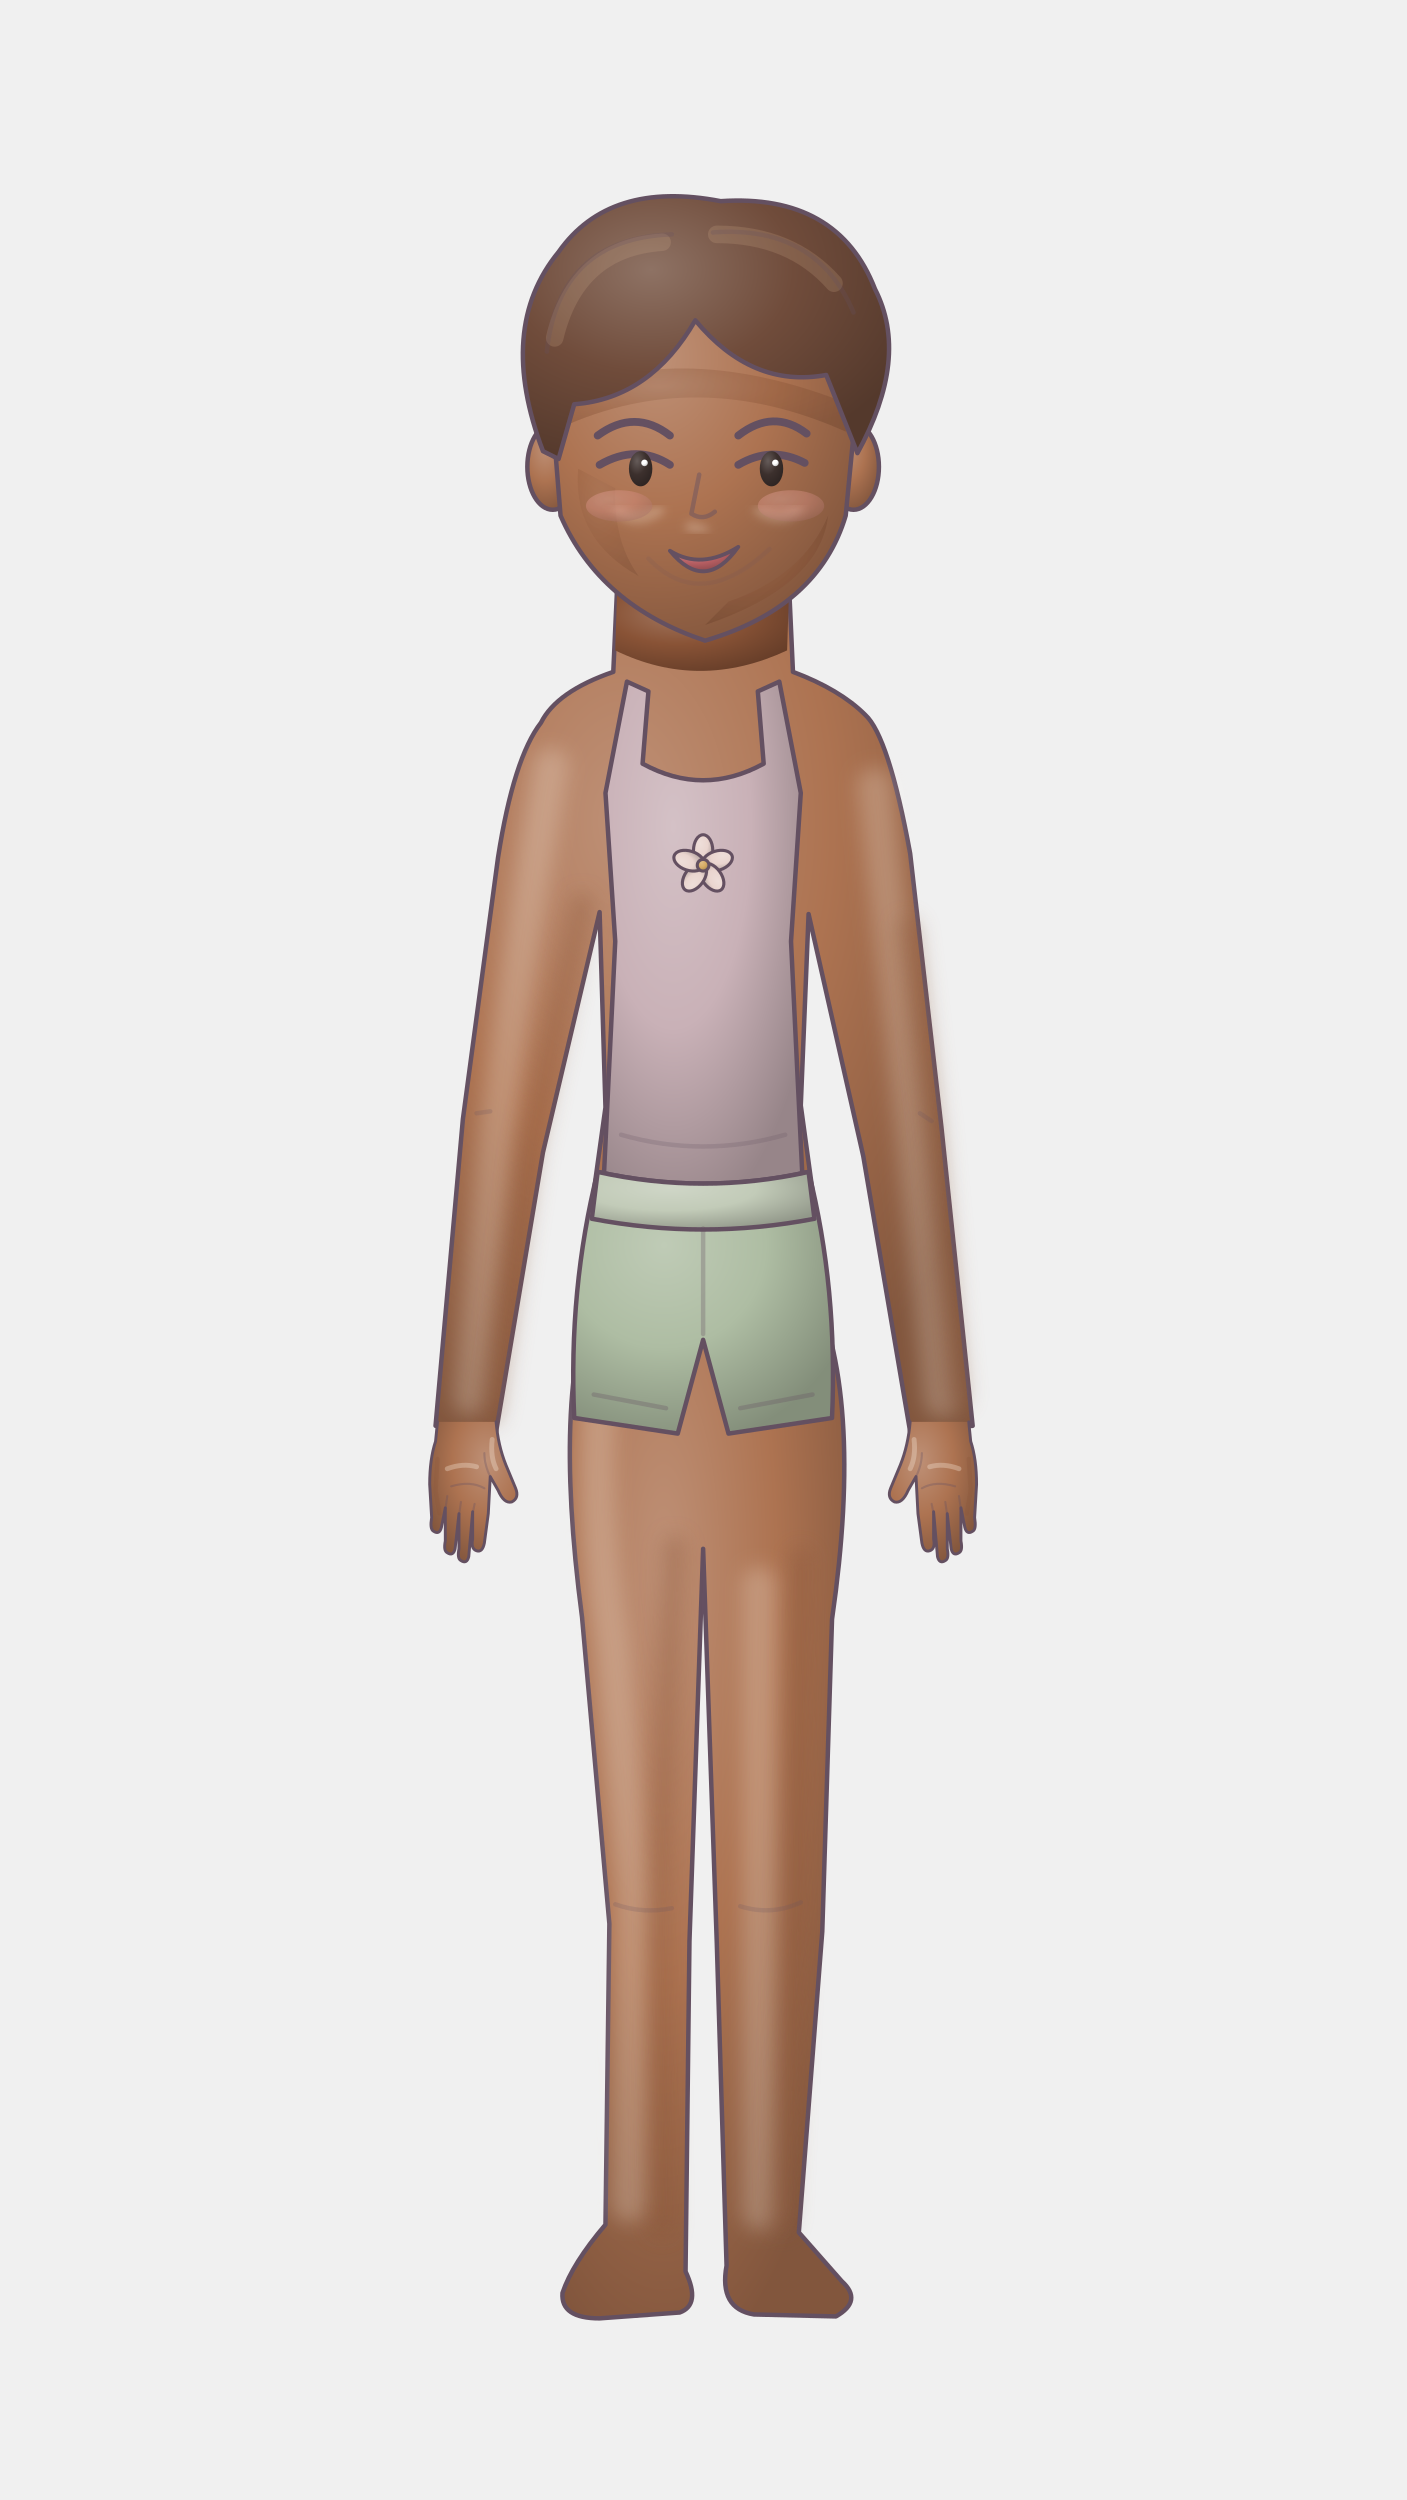
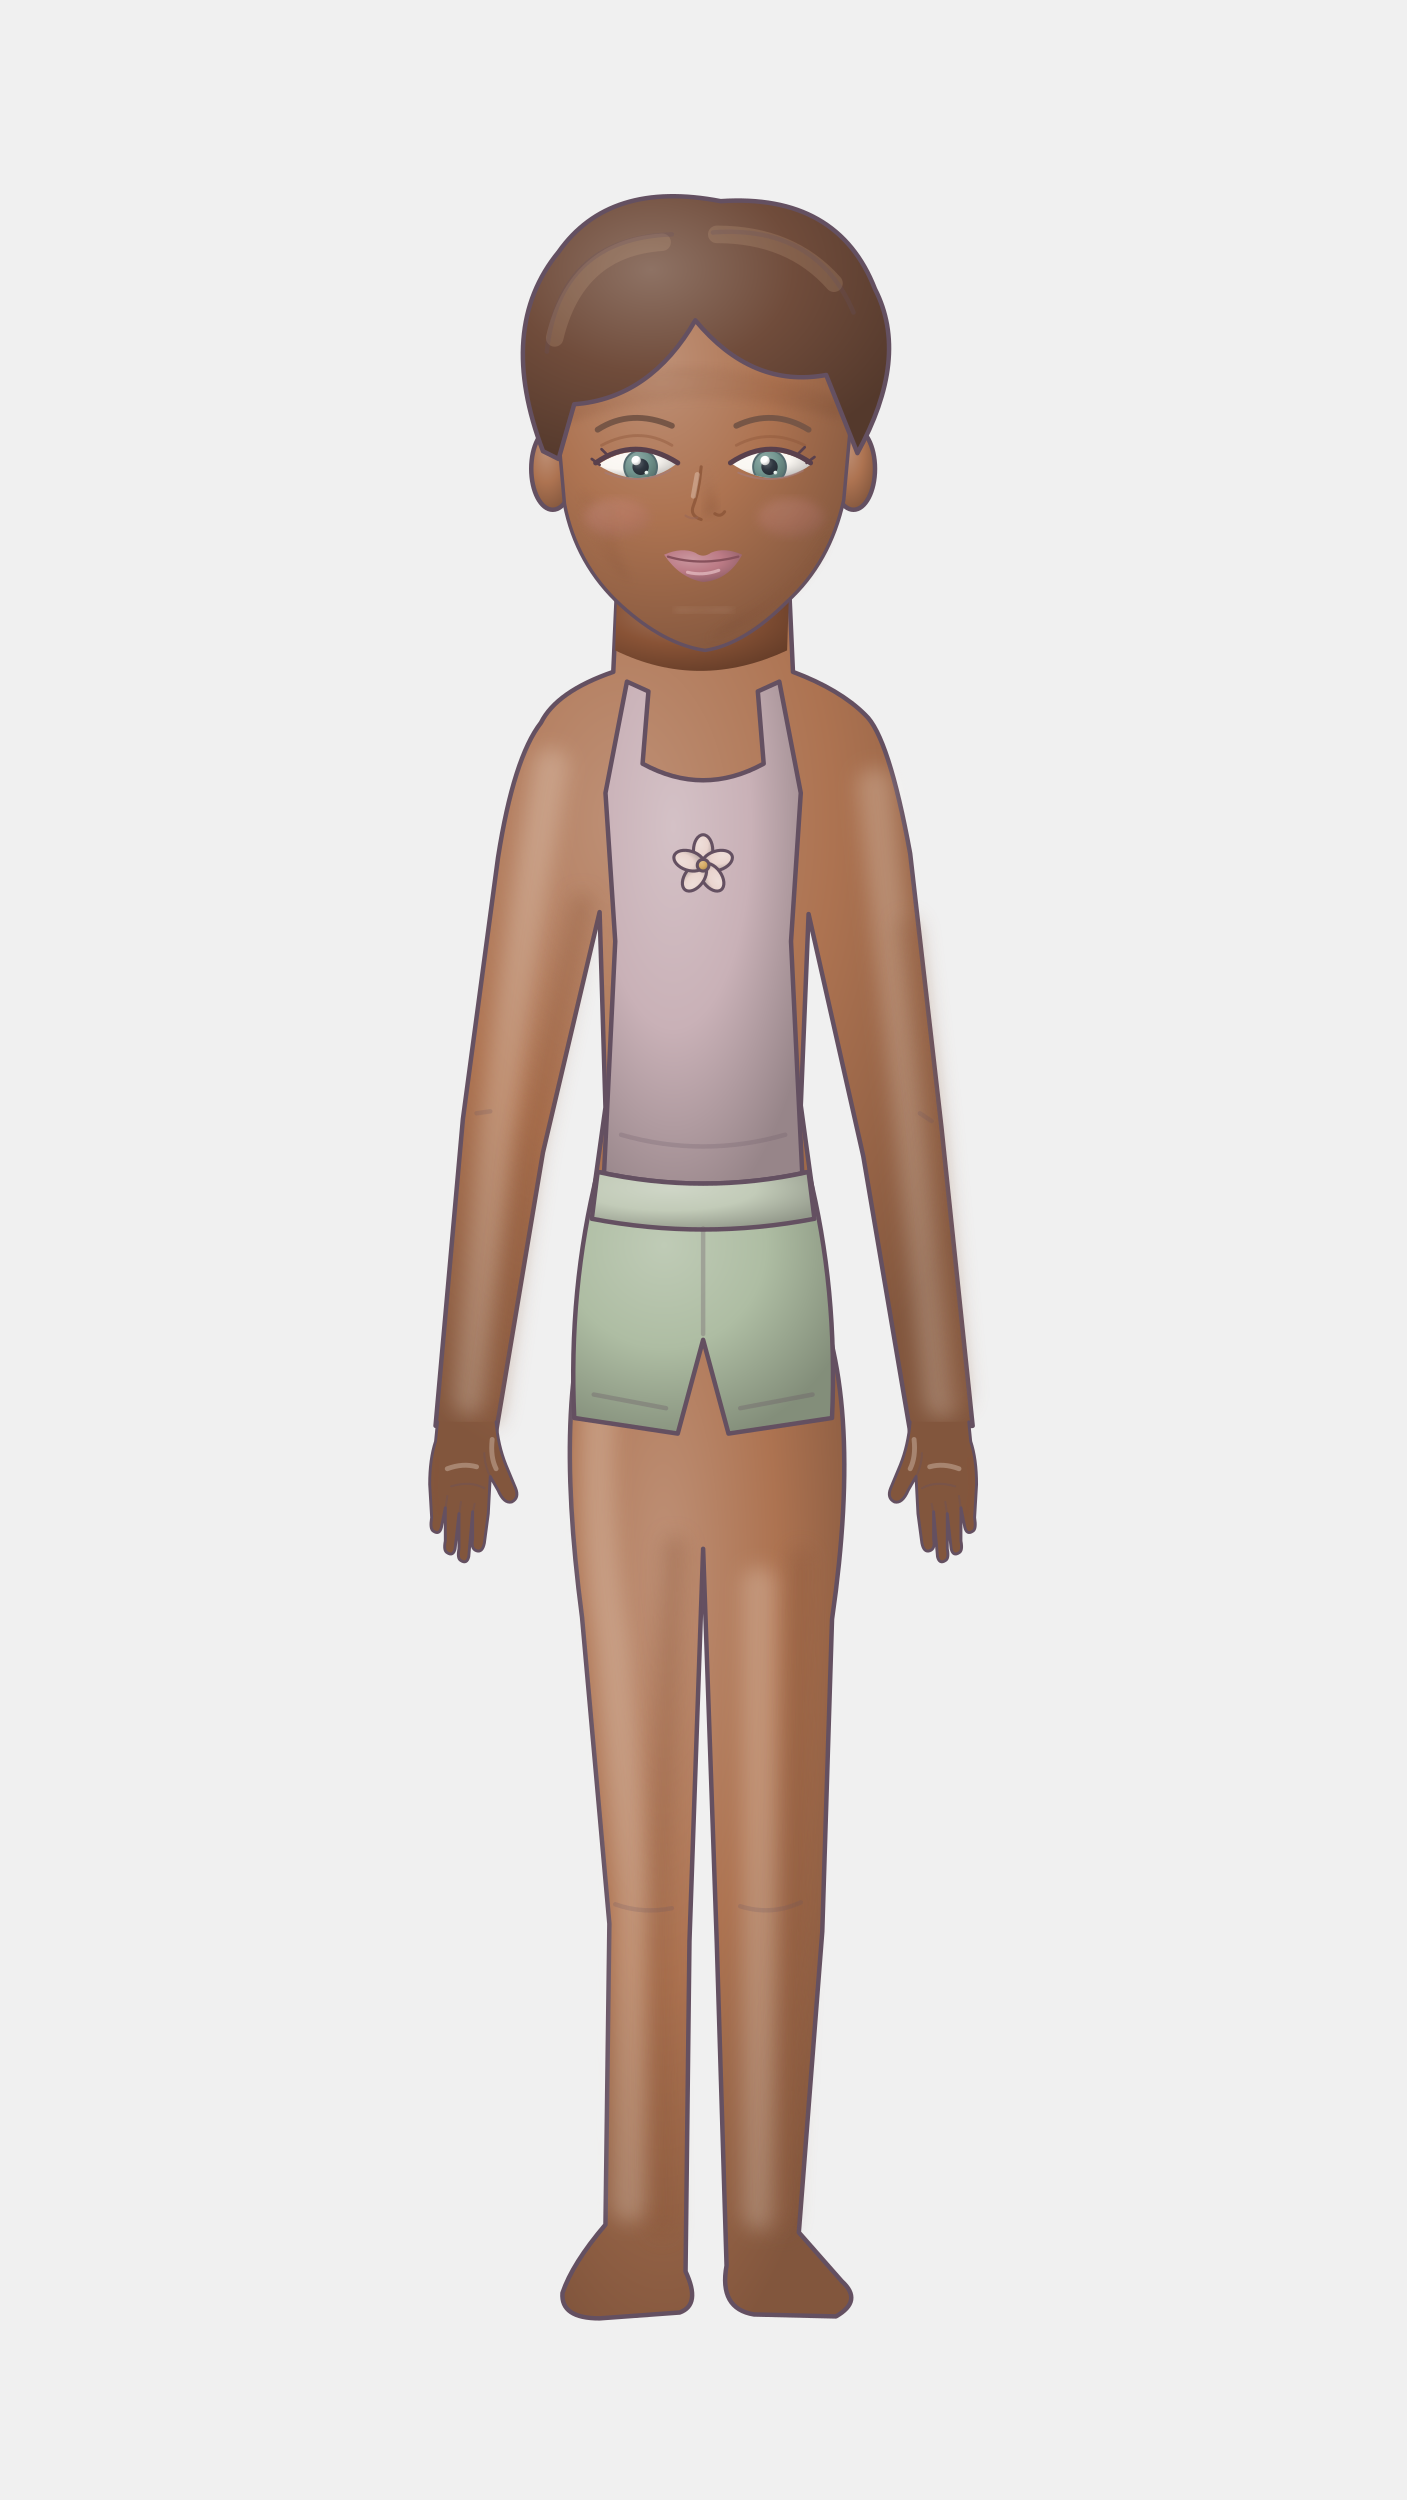
<svg xmlns="http://www.w3.org/2000/svg" width="720" height="1280" viewBox="0 0 720 1280" fill="none">
  <defs>
-     <radialGradient id="m1mzzr9a-0" cx="35%" cy="28%" r="78%">
+     <radialGradient id="m1rye11v-0" cx="35%" cy="28%" r="78%">
      <stop stop-color="#be9076" />
      <stop offset=".5" stop-color="#ad7351" />
      <stop offset="1" stop-color="#82563d" />
    </radialGradient>
-     <radialGradient id="m1mzzr9a-1" cx="35%" cy="28%" r="78%">
+     <radialGradient id="m1rye11v-1" cx="35%" cy="28%" r="78%">
      <stop stop-color="#a27760" />
      <stop offset=".5" stop-color="#895336" />
      <stop offset="1" stop-color="#673e29" />
    </radialGradient>
-     <radialGradient id="m1mzzr9a-2" cx="35%" cy="28%" r="78%">
+     <radialGradient id="m1rye11v-2" cx="35%" cy="28%" r="78%">
+       <stop stop-color="#e0a5ae" />
+       <stop offset=".5" stop-color="#d88d98" />
+       <stop offset="1" stop-color="#a26a72" />
+     </radialGradient>
+     <radialGradient id="m1rye11v-3" cx="35%" cy="28%" r="78%">
+       <stop stop-color="#fbf9f5" />
+       <stop offset=".5" stop-color="#faf7f2" />
+       <stop offset="1" stop-color="#bcb9b6" />
+     </radialGradient>
+     <radialGradient id="m1rye11v-4" cx="35%" cy="28%" r="78%">
+       <stop stop-color="#90aba7" />
+       <stop offset=".5" stop-color="#72958f" />
+       <stop offset="1" stop-color="#56706b" />
+     </radialGradient>
+     <radialGradient id="m1rye11v-5" cx="35%" cy="28%" r="78%">
+       <stop stop-color="#5b626a" />
+       <stop offset=".5" stop-color="#303842" />
+       <stop offset="1" stop-color="#242a32" />
+     </radialGradient>
+     <radialGradient id="m1rye11v-6" cx="35%" cy="28%" r="78%">
+       <stop stop-color="#ffffff" />
+       <stop offset=".5" stop-color="#fff" />
+       <stop offset="1" stop-color="#bfbfbf" />
+     </radialGradient>
+     <radialGradient id="m1rye11v-7" cx="35%" cy="28%" r="78%">
+       <stop stop-color="#ebf6f1" />
+       <stop offset=".5" stop-color="#e6f3ed" />
+       <stop offset="1" stop-color="#adb6b2" />
+     </radialGradient>
+     <radialGradient id="m1rye11v-8" cx="35%" cy="28%" r="78%">
+       <stop stop-color="#ca979f" />
+       <stop offset=".5" stop-color="#bc7b86" />
+       <stop offset="1" stop-color="#8d5c65" />
+     </radialGradient>
+     <radialGradient id="m1rye11v-9" cx="35%" cy="28%" r="78%">
      <stop stop-color="#d4c1c6" />
      <stop offset=".5" stop-color="#c9b1b7" />
      <stop offset="1" stop-color="#978589" />
    </radialGradient>
-     <radialGradient id="m1mzzr9a-3" cx="35%" cy="28%" r="78%">
+     <radialGradient id="m1rye11v-10" cx="35%" cy="28%" r="78%">
      <stop stop-color="#eeded9" />
      <stop offset=".5" stop-color="#ead5cf" />
      <stop offset="1" stop-color="#b0a09b" />
    </radialGradient>
-     <radialGradient id="m1mzzr9a-4" cx="35%" cy="28%" r="78%">
+     <radialGradient id="m1rye11v-11" cx="35%" cy="28%" r="78%">
      <stop stop-color="#dfbd85" />
      <stop offset=".5" stop-color="#d7ac65" />
      <stop offset="1" stop-color="#a1814c" />
    </radialGradient>
-     <radialGradient id="m1mzzr9a-5" cx="35%" cy="28%" r="78%">
+     <radialGradient id="m1rye11v-12" cx="35%" cy="28%" r="78%">
      <stop stop-color="#bfcbb6" />
      <stop offset=".5" stop-color="#aebda3" />
      <stop offset="1" stop-color="#838e7a" />
    </radialGradient>
-     <radialGradient id="m1mzzr9a-6" cx="35%" cy="28%" r="78%">
+     <radialGradient id="m1rye11v-13" cx="35%" cy="28%" r="78%">
      <stop stop-color="#cfd6c7" />
      <stop offset=".5" stop-color="#c2cbb8" />
      <stop offset="1" stop-color="#92988a" />
    </radialGradient>
-     <radialGradient id="m1mzzr9a-7" cx="35%" cy="28%" r="78%">
-       <stop stop-color="#e3a9a0" />
-       <stop offset=".5" stop-color="#db9287" />
-       <stop offset="1" stop-color="#a46e65" />
-     </radialGradient>
-     <radialGradient id="m1mzzr9a-8" cx="35%" cy="28%" r="78%">
-       <stop stop-color="#655b59" />
-       <stop offset=".5" stop-color="#3c302d" />
-       <stop offset="1" stop-color="#2d2422" />
-     </radialGradient>
-     <radialGradient id="m1mzzr9a-9" cx="35%" cy="28%" r="78%">
-       <stop stop-color="#ffffff" />
-       <stop offset=".5" stop-color="#fff" />
-       <stop offset="1" stop-color="#bfbfbf" />
-     </radialGradient>
-     <radialGradient id="m1mzzr9a-10" cx="35%" cy="28%" r="78%">
-       <stop stop-color="#c58083" />
-       <stop offset=".5" stop-color="#b65e62" />
-       <stop offset="1" stop-color="#89474a" />
-     </radialGradient>
-     <radialGradient id="m1mzzr9a-11" cx="35%" cy="28%" r="78%">
+     <radialGradient id="m1rye11v-14" cx="35%" cy="28%" r="78%">
      <stop stop-color="#8e7264" />
      <stop offset=".5" stop-color="#704c3b" />
      <stop offset="1" stop-color="#54392c" />
    </radialGradient>
  </defs>
  <g stroke="#645061" stroke-width="2.3" stroke-linecap="round" stroke-linejoin="round">
    <defs>
      <filter id="skin-soft" x="-.15" y="-.15" width="1.3" height="1.3">
        <feGaussianBlur stdDeviation="5" />
      </filter>
      <filter id="face-soft">
        <feGaussianBlur stdDeviation="2.5" />
      </filter>
    </defs>
-     <path d="M307 654 Q282 707 298 828 L312 985 L310 1139 Q293 1159 288 1174 Q287 1187 307 1187 L348 1184 Q359 1180 351 1163 L353 994 L360 793 L367 995 L372 1160 Q368 1182 386 1185 L428 1186 Q442 1178 431 1168 L409 1143 L421 989 L426 829 Q443 712 414 655Z" fill="url(#m1mzzr9a-0)" />
-     <path d="M316 300 L314 344 Q285 354 277 370 Q263 388 255 439 L237 573 L223 730 L254 733 L278 590 L307 467 L310 567 L299 646 Q305 683 360 684 Q414 683 421 646 L410 566 L414 468 L442 592 L466 733 L498 730 L482 577 L466 437 Q455 377 443 366 Q430 353 406 344 L404 300Z" fill="url(#m1mzzr9a-0)" />
-     <path d="M316 302 Q357 329 404 302 L403 333 Q358 354 315 333Z" fill="url(#m1mzzr9a-1)" stroke="none" />
+     <path d="M307 654 Q282 707 298 828 L312 985 L310 1139 Q293 1159 288 1174 Q287 1187 307 1187 L348 1184 Q359 1180 351 1163 L353 994 L360 793 L367 995 L372 1160 Q368 1182 386 1185 L428 1186 Q442 1178 431 1168 L409 1143 L421 989 L426 829 Q443 712 414 655Z" fill="url(#m1rye11v-0)" />
+     <path d="M316 300 L314 344 Q285 354 277 370 Q263 388 255 439 L237 573 L223 730 L254 733 L278 590 L307 467 L310 567 L299 646 Q305 683 360 684 Q414 683 421 646 L410 566 L414 468 L442 592 L466 733 L498 730 L482 577 L466 437 Q455 377 443 366 Q430 353 406 344 L404 300Z" fill="url(#m1rye11v-0)" />
+     <path d="M316 302 Q357 329 404 302 L403 333 Q358 354 315 333Z" fill="url(#m1rye11v-1)" stroke="none" />
    <path d="M307 708 Q302 774 313 841 L324 970 L322 1129 M389 811 L389 989 L389 1133 M282 392 Q267 476 254 581 L241 716 M448 402 L467 573 L482 717" fill="none" stroke="#fff5e8" stroke-width="18" opacity=".24" filter="url(#skin-soft)" />
    <path d="M345 792 L337 984 L339 1140 M410 798 L407 978 L400 1137 M298 463 L271 590 L251 724 M465 476 L477 577 L490 715" fill="none" stroke="#895336" stroke-width="12" opacity=".32" filter="url(#skin-soft)" />
    <g data-hand="left">
      <g data-pose="relaxed" transform="translate(720 0) scale(-1 1)">
-         <path d="M466 728 Q465 740 461 750 L456 762 Q454 767 458 769 Q462 770 465 763 L469 756 L470 775 L472 790 Q473 795 476 794 Q479 793 478 788 L478 774 L480 797 Q481 801 484 799 Q486 798 485 793 L485 775 L487 793 Q488 797 491 795 Q493 794 492 789 L492 772 L494 782 Q495 786 498 784 Q500 783 499 777 L500 760 Q500 747 497 738 L496 728" fill="url(#m1mzzr9a-0)" data-part="hand-outline" stroke-width="1.5" />
+         <defs>
+           <radialGradient id="hand-tone-left" gradientUnits="userSpaceOnUse" gradientTransform="translate(497 300) scale(-275 433)" cx=".35" cy=".28" r=".78">
+             <stop stop-color="#be9076" />
+             <stop offset=".5" stop-color="#ad7351" />
+             <stop offset="1" stop-color="#82563d" />
+           </radialGradient>
+         </defs>
+         <path d="M466 728 Q465 740 461 750 L456 762 Q454 767 458 769 Q462 770 465 763 L469 756 L470 775 L472 790 Q473 795 476 794 Q479 793 478 788 L478 774 L480 797 Q481 801 484 799 Q486 798 485 793 L485 775 L487 793 Q488 797 491 795 Q493 794 492 789 L492 772 L494 782 Q495 786 498 784 Q500 783 499 777 L500 760 Q500 747 497 738 L496 728" fill="url(#hand-tone-left)" data-part="hand-outline" stroke-width="1.5" />
        <path d="M469 756 Q472 750 472 744 M472 762 Q479 758 489 761 M477 770 L478 775 M484 769 L485 776 M491 766 L492 773" fill="none" stroke-width="1.1" opacity=".32" />
        <path d="M468 737 Q469 746 466 752 M476 751 Q483 749 491 752" fill="none" stroke="#fff4e7" stroke-width="2.5" opacity=".3" />
        <path d="M496 747 L497 763 L495 775" fill="none" stroke="#895336" stroke-width="2.3" opacity=".25" />
      </g>
    </g>
    <g data-hand="right">
      <g data-pose="relaxed">
-         <path d="M466 728 Q465 740 461 750 L456 762 Q454 767 458 769 Q462 770 465 763 L469 756 L470 775 L472 790 Q473 795 476 794 Q479 793 478 788 L478 774 L480 797 Q481 801 484 799 Q486 798 485 793 L485 775 L487 793 Q488 797 491 795 Q493 794 492 789 L492 772 L494 782 Q495 786 498 784 Q500 783 499 777 L500 760 Q500 747 497 738 L496 728" fill="url(#m1mzzr9a-0)" data-part="hand-outline" stroke-width="1.5" />
+         <defs>
+           <radialGradient id="hand-tone-right" gradientUnits="userSpaceOnUse" gradientTransform="translate(223 300) scale(275 433)" cx=".35" cy=".28" r=".78">
+             <stop stop-color="#be9076" />
+             <stop offset=".5" stop-color="#ad7351" />
+             <stop offset="1" stop-color="#82563d" />
+           </radialGradient>
+         </defs>
+         <path d="M466 728 Q465 740 461 750 L456 762 Q454 767 458 769 Q462 770 465 763 L469 756 L470 775 L472 790 Q473 795 476 794 Q479 793 478 788 L478 774 L480 797 Q481 801 484 799 Q486 798 485 793 L485 775 L487 793 Q488 797 491 795 Q493 794 492 789 L492 772 L494 782 Q495 786 498 784 Q500 783 499 777 L500 760 Q500 747 497 738 L496 728" fill="url(#hand-tone-right)" data-part="hand-outline" stroke-width="1.5" />
        <path d="M469 756 Q472 750 472 744 M472 762 Q479 758 489 761 M477 770 L478 775 M484 769 L485 776 M491 766 L492 773" fill="none" stroke-width="1.1" opacity=".32" />
        <path d="M468 737 Q469 746 466 752 M476 751 Q483 749 491 752" fill="none" stroke="#fff4e7" stroke-width="2.5" opacity=".3" />
        <path d="M496 747 L497 763 L495 775" fill="none" stroke="#895336" stroke-width="2.3" opacity=".25" />
      </g>
    </g>
-     <ellipse cx="283" cy="239" rx="13" ry="22" fill="url(#m1mzzr9a-0)" />
-     <ellipse cx="437" cy="239" rx="13" ry="22" fill="url(#m1mzzr9a-0)" />
-     <path d="M282 202 Q282 125 360 127 Q438 125 439 202 L433 264 Q419 311 361 328 Q307 310 287 264Z" fill="url(#m1mzzr9a-0)" />
-     <path d="M285 202 Q350 173 435 207 L433 221 Q357 187 287 219Z" fill="url(#m1mzzr9a-1)" stroke="none" opacity=".35" />
-     <path d="M296 240 Q293 276 327 295 Q314 277 315 250Z" fill="url(#m1mzzr9a-1)" stroke="none" opacity=".22" />
-     <path d="M373 308 Q411 295 424 264 Q420 300 361 320Z" fill="url(#m1mzzr9a-1)" stroke="none" opacity=".38" />
-     <path d="M316 261 Q326 269 337 261 M389 261 Q400 268 409 260 M354 270 L360 272" fill="none" stroke="#fff3e4" stroke-width="6" opacity=".25" filter="url(#face-soft)" />
+     <g data-feature="face">
+       <ellipse cx="283" cy="240" rx="11" ry="21" fill="url(#m1rye11v-0)" />
+       <ellipse cx="437" cy="240" rx="11" ry="21" fill="url(#m1rye11v-0)" />
+       <path d="M284 201 Q285 127 360 128 Q435 127 437 201 L432 256 Q425 288 403 308 Q381 330 361 333 Q340 330 318 310 Q295 289 289 258Z" fill="url(#m1rye11v-0)" stroke-width="1.8" />
+       <path d="M289 200 Q353 174 433 205 L431 215 Q355 192 290 217Z" fill="url(#m1rye11v-1)" stroke="none" opacity=".2" filter="url(#face-soft)" />
+       <path d="M297 251 Q300 282 324 299 Q312 281 316 259Z" fill="url(#m1rye11v-1)" stroke="none" opacity=".15" filter="url(#face-soft)" />
+       <path d="M376 317 Q413 299 426 267 Q417 307 362 328Z" fill="url(#m1rye11v-1)" stroke="none" opacity=".28" filter="url(#face-soft)" />
+       <ellipse cx="316" cy="265" rx="17" ry="10" fill="url(#m1rye11v-2)" opacity=".2" stroke="none" filter="url(#face-soft)" />
+       <ellipse cx="405" cy="265" rx="17" ry="10" fill="url(#m1rye11v-2)" opacity=".2" stroke="none" filter="url(#face-soft)" />
+       <path d="M306 220 Q323 209 344 218 M377 218 Q396 209 414 220" fill="none" data-feature="brows" stroke="#775646" stroke-width="3" />
+       <path d="M308 228 Q327 218 344 228 M377 228 Q394 219 412 228" fill="none" stroke="#895336" stroke-width="1.5" opacity=".4" />
+       <g data-feature="eye-left">
+         <defs>
+           <clipPath id="eye-left">
+             <path d="M306 238 Q325 225 347 237 Q328 252 306 238Z" fill="white" />
+           </clipPath>
+         </defs>
+         <path d="M306 238 Q325 225 347 237 Q328 252 306 238Z" fill="url(#m1rye11v-3)" stroke="none" />
+         <g clip-path="url(#eye-left)">
+           <circle cx="328" cy="239" r="8.4" fill="url(#m1rye11v-4)" stroke="#546c70" stroke-width="1" />
+           <circle cx="328" cy="239" r="4.2" fill="url(#m1rye11v-5)" stroke="none" />
+           <circle cx="325.7" cy="235.8" r="2.4" fill="url(#m1rye11v-6)" stroke="none" />
+           <circle cx="331" cy="242" r="1" fill="url(#m1rye11v-7)" stroke="none" />
+         </g>
+         <path d="M305 237 Q325 223 347 237" fill="none" stroke="#59404c" stroke-width="2.6" />
+         <path d="M307 238 L303 235 M311 233 L308 230" fill="none" stroke="#59404c" stroke-width="1.4" />
+         <path d="M310 242 Q327 249 343 241" fill="none" stroke="#a37b79" stroke-width="1" opacity=".65" />
+       </g>
+       <g data-feature="eye-right">
+         <defs>
+           <clipPath id="eye-right">
+             <path d="M374 237 Q395 225 415 238 Q396 252 374 237Z" fill="white" />
+           </clipPath>
+         </defs>
+         <path d="M374 237 Q395 225 415 238 Q396 252 374 237Z" fill="url(#m1rye11v-3)" stroke="none" />
+         <g clip-path="url(#eye-right)">
+           <circle cx="394" cy="239" r="8.4" fill="url(#m1rye11v-4)" stroke="#546c70" stroke-width="1" />
+           <circle cx="394" cy="239" r="4.2" fill="url(#m1rye11v-5)" stroke="none" />
+           <circle cx="391.7" cy="235.8" r="2.4" fill="url(#m1rye11v-6)" stroke="none" />
+           <circle cx="397" cy="242" r="1" fill="url(#m1rye11v-7)" stroke="none" />
+         </g>
+         <path d="M374 237 Q395 223 415 237" fill="none" stroke="#59404c" stroke-width="2.6" />
+         <path d="M413 237 L417 234 M409 232 L412 229" fill="none" stroke="#59404c" stroke-width="1.4" />
+         <path d="M378 242 Q395 249 411 241" fill="none" stroke="#a37b79" stroke-width="1" opacity=".65" />
+       </g>
+       <g data-feature="nose">
+         <path d="M362 237 Q365 250 368 260 Q365 265 360 264 L361 256Z" fill="url(#m1rye11v-1)" stroke="none" opacity=".23" filter="url(#face-soft)" />
+         <path d="M359 239 Q358 251 355 259 Q353 264 359 266 M366 263 Q369 265 371 262" fill="none" stroke="#895336" stroke-width="1.6" opacity=".75" />
+         <path d="M357 243 L355 254" fill="none" stroke="#fff3e8" stroke-width="2.6" opacity=".3" />
+         <path d="M351 264 Q354 266 357 265" fill="none" stroke="#966557" stroke-width="1.2" opacity=".5" />
+       </g>
+       <g data-feature="lips">
+         <path d="M340 284 Q349 280 356 283 Q360 286 364 283 Q371 280 380 284 Q373 297 360 298 Q348 296 340 284Z" fill="url(#m1rye11v-8)" stroke="none" />
+         <path d="M342 285 Q359 290 378 285" fill="none" stroke="#87515c" stroke-width="1.2" />
+         <path d="M352 293 Q360 295 368 292" fill="none" stroke="#f6d6d8" stroke-width="1.6" opacity=".55" />
+       </g>
+       <path d="M347 312 Q360 316 374 311" fill="none" stroke="#fff2e5" stroke-width="4" opacity=".14" filter="url(#face-soft)" />
+     </g>
    <g data-basic="top">
-       <path d="M321 349 L332 354 L329 391 Q360 408 391 391 L388 354 L399 349 L410 406 L405 482 L411 606 Q360 621 309 606 L315 482 L310 406Z" fill="url(#m1mzzr9a-2)" />
+       <path d="M321 349 L332 354 L329 391 Q360 408 391 391 L388 354 L399 349 L410 406 L405 482 L411 606 Q360 621 309 606 L315 482 L310 406Z" fill="url(#m1rye11v-9)" />
      <path d="M318 581 Q360 593 402 581" stroke="#645061" opacity="0.22" />
      <g transform="translate(360 443)" stroke-width="1.6">
-         <ellipse cx="0" cy="-7.54" rx="4.94" ry="8.06" fill="url(#m1mzzr9a-3)" transform="rotate(0)" />
-         <ellipse cx="0" cy="-7.54" rx="4.94" ry="8.06" fill="url(#m1mzzr9a-3)" transform="rotate(72)" />
-         <ellipse cx="0" cy="-7.54" rx="4.94" ry="8.06" fill="url(#m1mzzr9a-3)" transform="rotate(144)" />
-         <ellipse cx="0" cy="-7.54" rx="4.94" ry="8.06" fill="url(#m1mzzr9a-3)" transform="rotate(216)" />
-         <ellipse cx="0" cy="-7.54" rx="4.94" ry="8.06" fill="url(#m1mzzr9a-3)" transform="rotate(288)" />
-         <circle cx="0" cy="0" r="2.99" fill="url(#m1mzzr9a-4)" />
+         <ellipse cx="0" cy="-7.54" rx="4.94" ry="8.06" fill="url(#m1rye11v-10)" transform="rotate(0)" />
+         <ellipse cx="0" cy="-7.54" rx="4.94" ry="8.06" fill="url(#m1rye11v-10)" transform="rotate(72)" />
+         <ellipse cx="0" cy="-7.54" rx="4.94" ry="8.06" fill="url(#m1rye11v-10)" transform="rotate(144)" />
+         <ellipse cx="0" cy="-7.54" rx="4.94" ry="8.06" fill="url(#m1rye11v-10)" transform="rotate(216)" />
+         <ellipse cx="0" cy="-7.54" rx="4.94" ry="8.06" fill="url(#m1rye11v-10)" transform="rotate(288)" />
+         <circle cx="0" cy="0" r="2.99" fill="url(#m1rye11v-11)" />
      </g>
    </g>
    <g data-basic="bottom">
-       <path d="M306 600 Q360 612 414 600 Q429 660 426 726 L373 734 L360 686 L347 734 L294 726 Q291 660 306 600Z" fill="url(#m1mzzr9a-5)" />
-       <path d="M306 600 Q360 612 414 600 L417 624 Q360 635 303 624Z" fill="url(#m1mzzr9a-6)" />
+       <path d="M306 600 Q360 612 414 600 Q429 660 426 726 L373 734 L360 686 L347 734 L294 726 Q291 660 306 600Z" fill="url(#m1rye11v-12)" />
+       <path d="M306 600 Q360 612 414 600 L417 624 Q360 635 303 624Z" fill="url(#m1rye11v-13)" />
      <path d="M360 629 L360 683 M304 714 L341 721 M379 721 L416 714" stroke="#645061" opacity="0.3" />
    </g>
    <path d="M315 975 Q329 980 344 977 M379 976 Q395 981 410 974 M244 570 L251 569 M471 570 L477 574" stroke="#645061" opacity="0.2" />
-     <ellipse cx="317" cy="259" rx="17" ry="8" fill="url(#m1mzzr9a-7)" stroke="none" opacity=".42" />
-     <ellipse cx="405" cy="259" rx="17" ry="8" fill="url(#m1mzzr9a-7)" stroke="none" opacity=".42" />
-     <path d="M306 223 Q325 209 343 223 M378 223 Q396 209 413 222" fill="none" stroke-width="4" />
-     <path d="M307 238 Q326 227 343 238 M378 238 Q395 228 412 237" fill="none" stroke-width="4" />
-     <ellipse cx="328" cy="240" rx="6" ry="9" fill="url(#m1mzzr9a-8)" stroke="none" />
-     <ellipse cx="395" cy="240" rx="6" ry="9" fill="url(#m1mzzr9a-8)" stroke="none" />
-     <circle cx="330" cy="237" r="1.7" fill="url(#m1mzzr9a-9)" stroke="none" />
-     <circle cx="397" cy="237" r="1.7" fill="url(#m1mzzr9a-9)" stroke="none" />
-     <path d="M358 243 L354 263 Q360 267 366 262" stroke="#645061" opacity="0.45" />
-     <path d="M343 282 Q359 292 378 280 Q361 304 343 282Z" fill="url(#m1mzzr9a-10)" stroke-width="2" />
-     <path d="M332 286 Q359 314 394 281" stroke="#645061" opacity="0.12" />
    <g data-basic="hair">
-       <path d="M278 231 Q254 168 286 129 Q312 92 369 103 Q429 99 448 148 Q466 183 439 232 L423 192 Q385 199 356 164 Q333 204 294 207 L286 235Z" fill="url(#m1mzzr9a-11)" />
+       <path d="M278 231 Q254 168 286 129 Q312 92 369 103 Q429 99 448 148 Q466 183 439 232 L423 192 Q385 199 356 164 Q333 204 294 207 L286 235Z" fill="url(#m1rye11v-14)" />
      <path d="M284 173 Q295 127 339 124 M367 120 Q405 120 427 145" fill="none" stroke="#d4ad8b" stroke-width="9" opacity=".2" />
      <path d="M280 180 Q286 122 344 120 M365 119 Q418 115 437 160" stroke="#645061" opacity="0.24" />
    </g>
  </g>
</svg>
